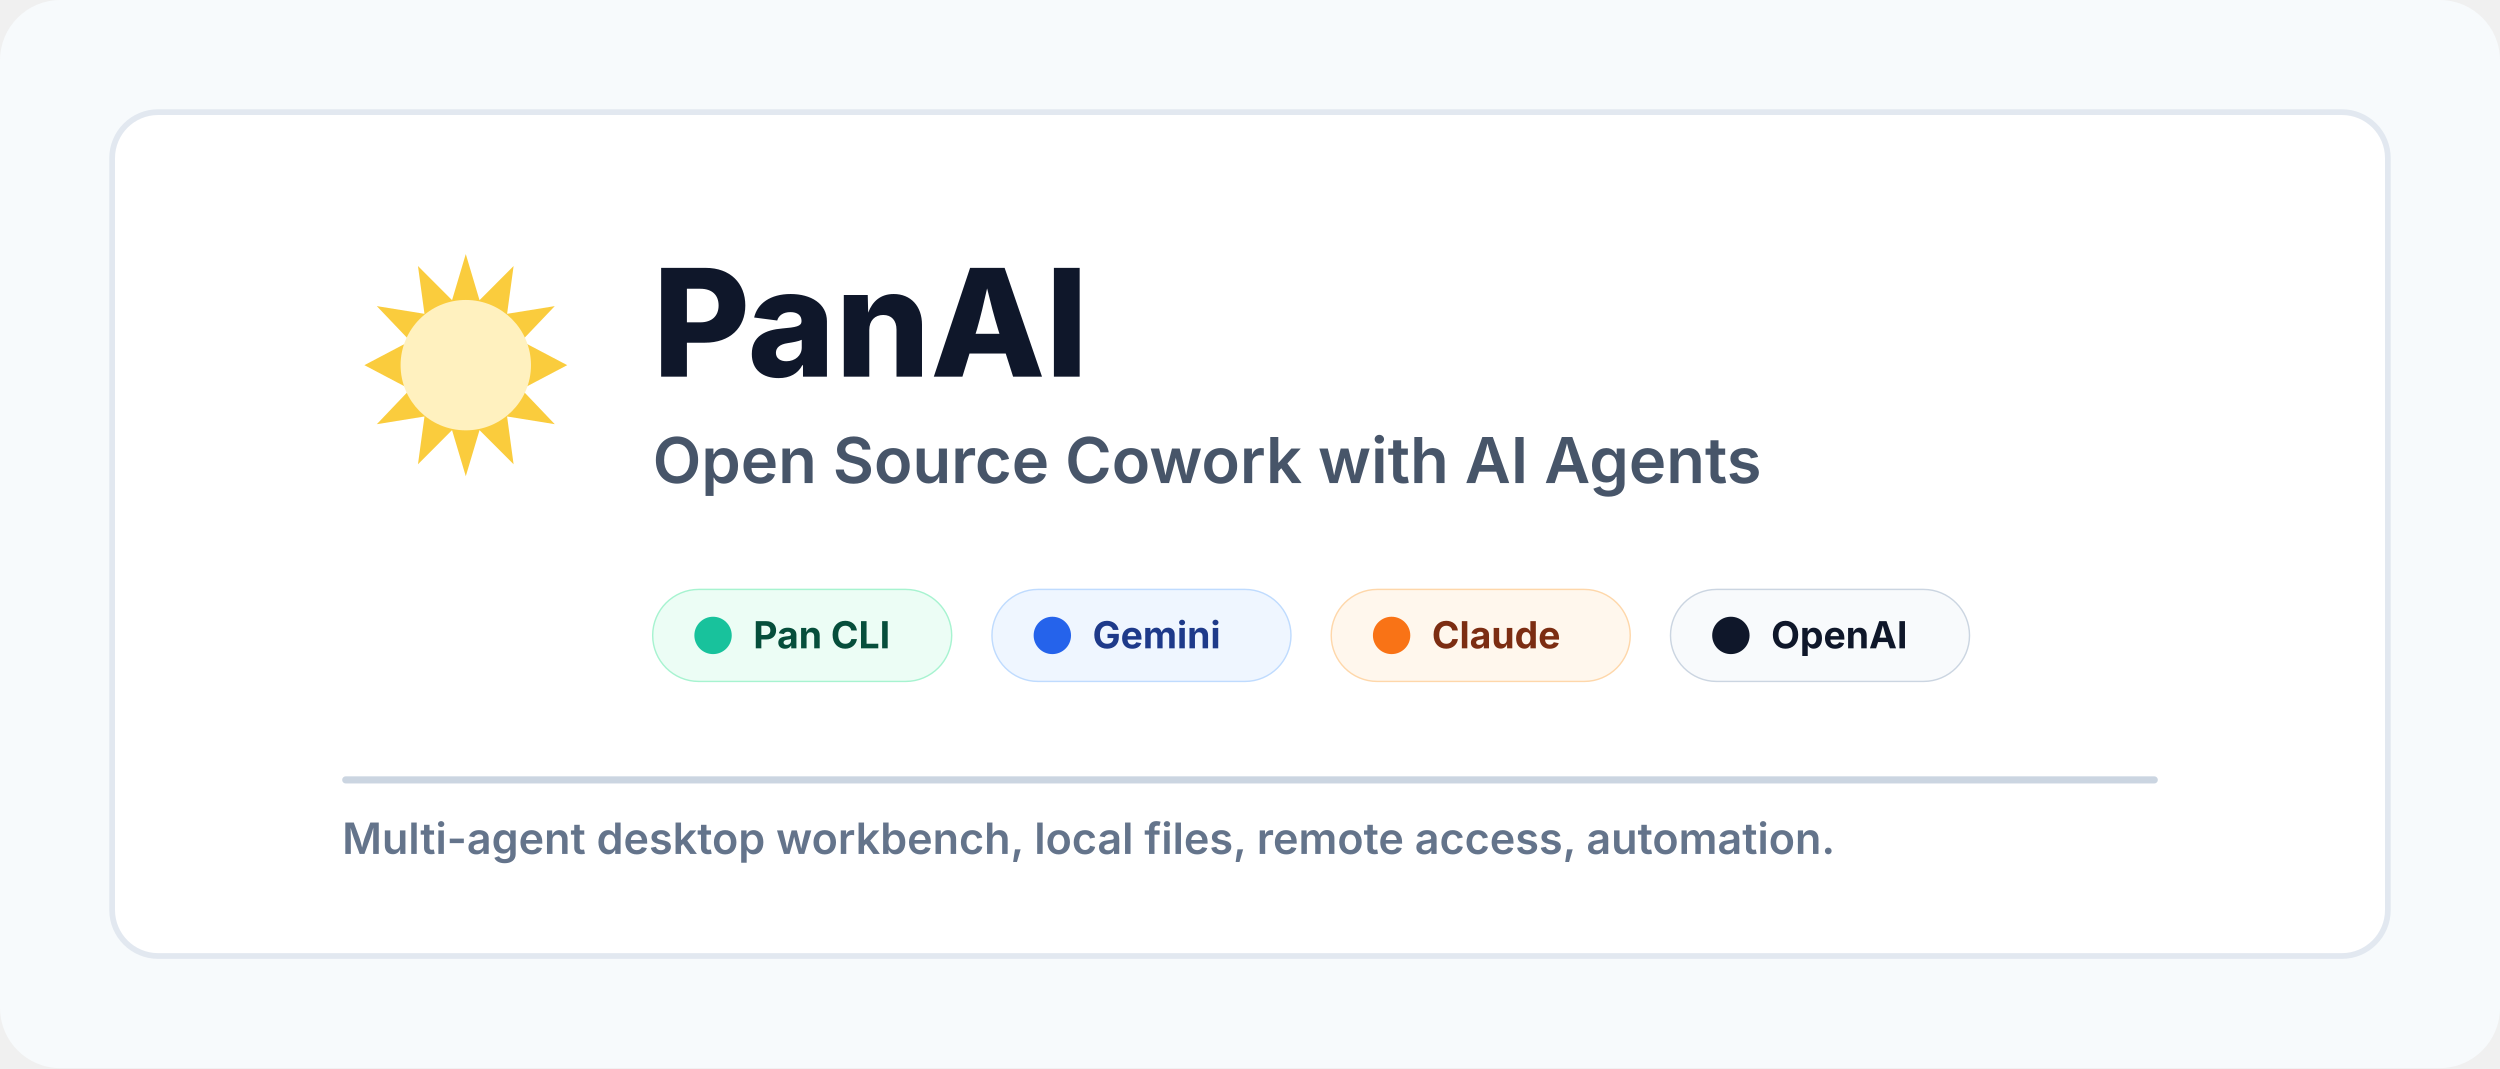
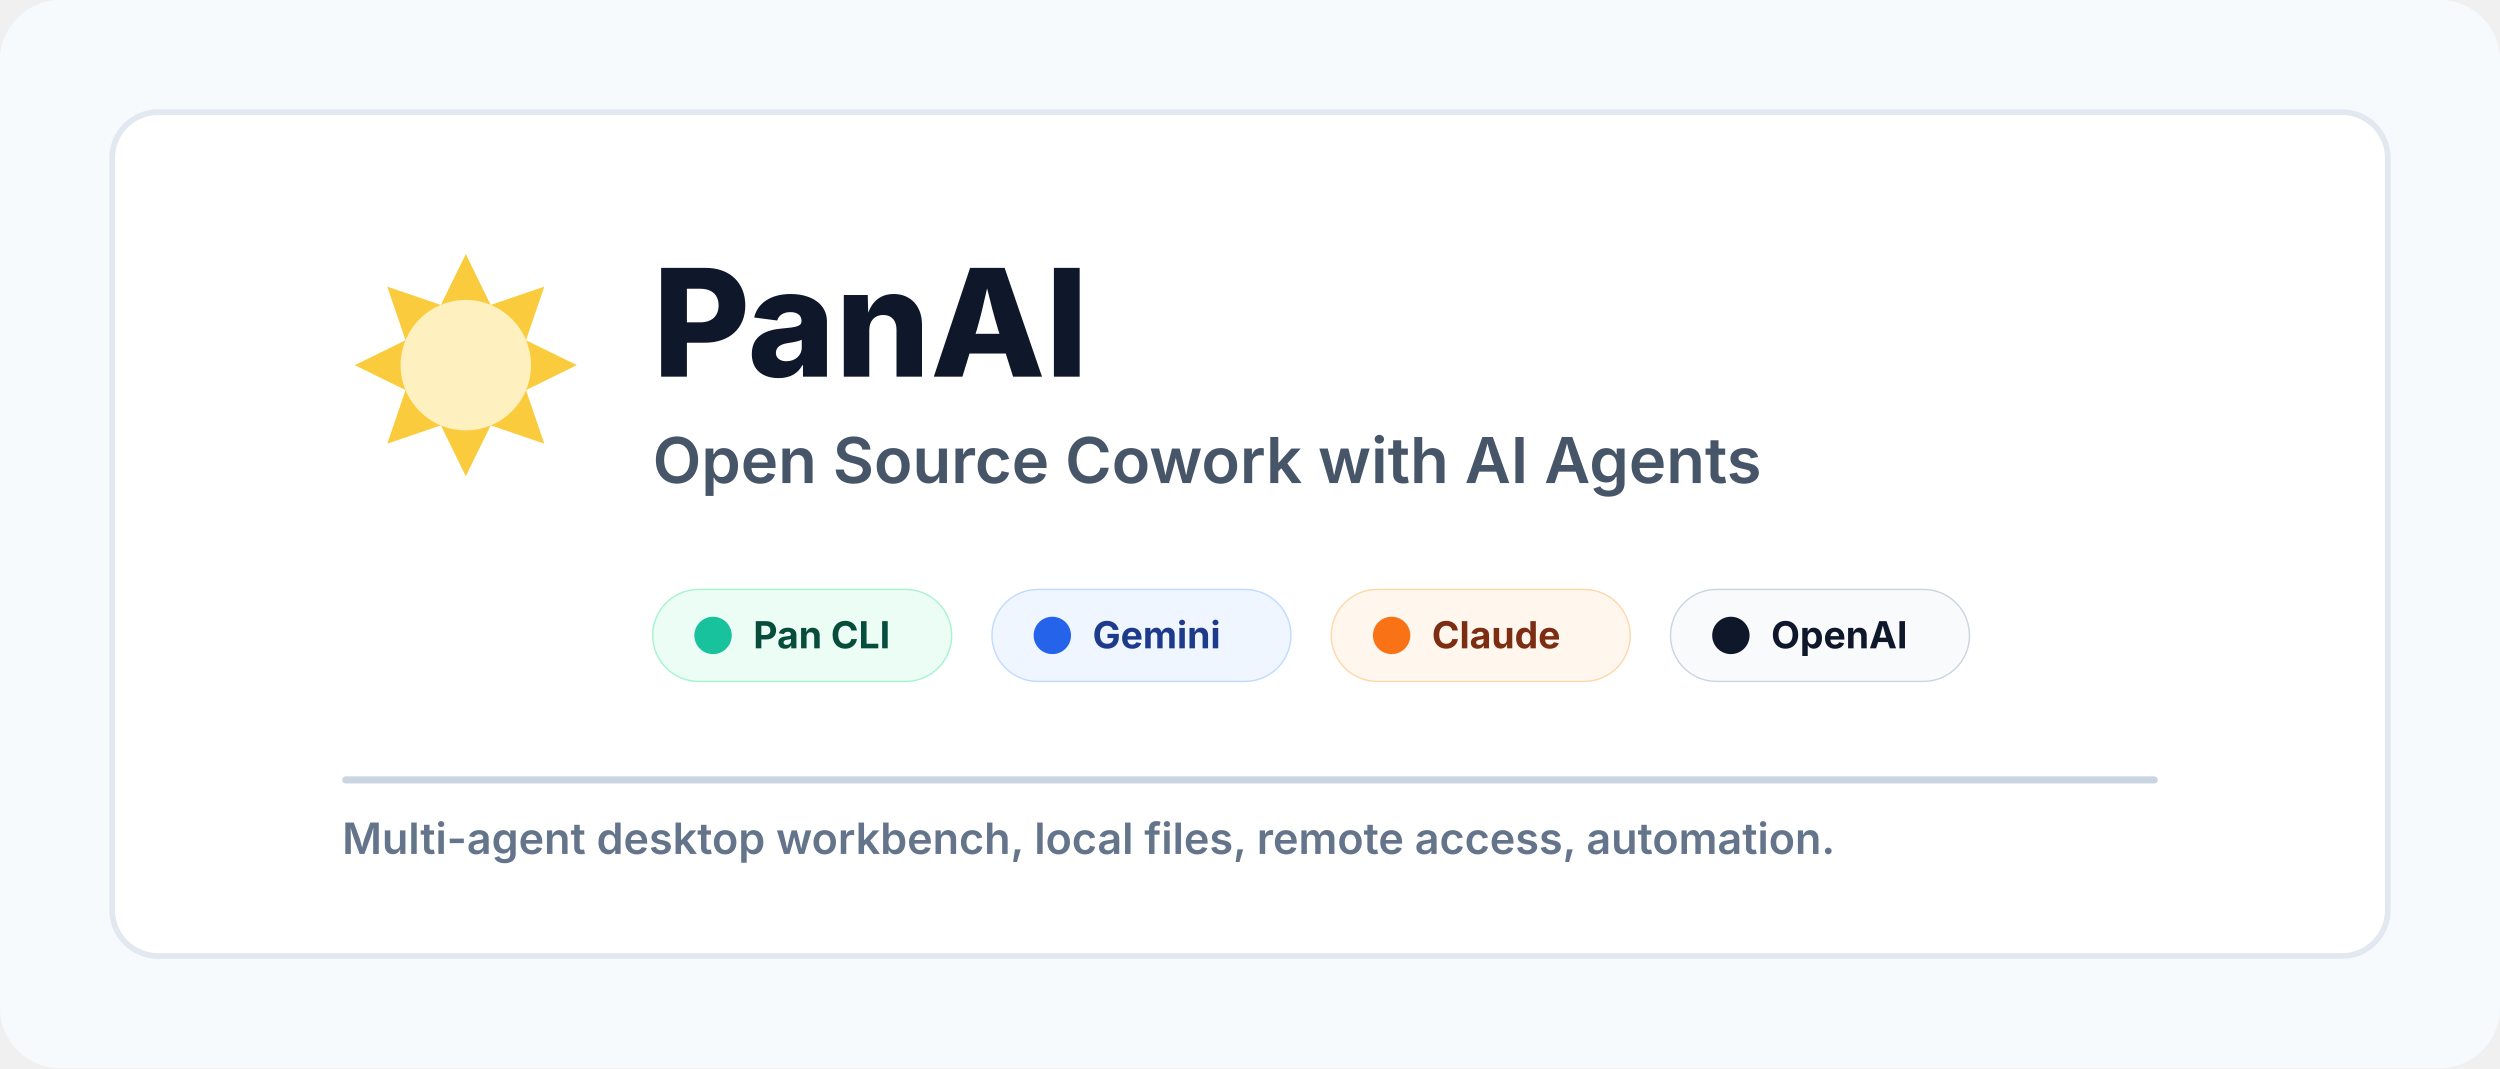
<svg xmlns="http://www.w3.org/2000/svg" width="1739" height="743" viewBox="0 0 1739 743" fill="none">
  <rect width="1739" height="743" rx="42" fill="#F7FAFC" />
  <rect x="78" y="78" width="1583" height="587" rx="32" fill="#FFFFFF" stroke="#E2E8F0" stroke-width="4" />
  <g transform="translate(238 168)">
-     <path d="M86 8.73 95.56 40.8 119.26 17.05 114.74 50.29 147.9 44.93 124.73 69.24 156.55 86 124.73 102.76 147.9 127.07 114.74 121.71 119.26 154.95 95.56 131.2 86 163.27 76.44 131.2 52.74 154.95 57.26 121.71 24.1 127.07 47.27 102.76 15.45 86 47.27 69.24 24.1 44.93 57.26 50.29 52.74 17.05 76.44 40.8Z" fill="#FACC3D" />
+     <path d="M86 8.73 103.35 44.1 140.64 31.36 127.9 68.65 163.27 86 127.9 103.35 140.64 140.64 103.35 127.9 86 163.27 68.65 127.9 31.36 140.64 44.1 103.35 8.73 86 44.1 68.65 31.36 31.36 68.65 44.1Z" fill="#FACC3D" />
    <circle cx="86" cy="86" r="45.35" fill="#FFF1BF" />
  </g>
  <text x="454" y="262" font-family="Inter, Arial, sans-serif" font-size="104" font-weight="800" fill="#0F172A">PanAI</text>
  <text x="454" y="336" font-family="Inter, Arial, sans-serif" font-size="44" font-weight="600" fill="#475569">Open Source Cowork with AI Agents</text>
  <g transform="translate(454 410)">
    <rect width="208" height="64" rx="32" fill="#ECFDF5" stroke="#A7F3D0" />
    <circle cx="42" cy="32" r="13" fill="#18C29C" />
    <text x="70" y="41" font-family="Inter, Arial, sans-serif" font-size="26" font-weight="700" fill="#064E3B">Pan CLI</text>
  </g>
  <g transform="translate(690 410)">
    <rect width="208" height="64" rx="32" fill="#EFF6FF" stroke="#BFDBFE" />
    <circle cx="42" cy="32" r="13" fill="#2563EB" />
    <text x="70" y="41" font-family="Inter, Arial, sans-serif" font-size="26" font-weight="700" fill="#1E3A8A">Gemini</text>
  </g>
  <g transform="translate(926 410)">
    <rect width="208" height="64" rx="32" fill="#FFF7ED" stroke="#FED7AA" />
    <circle cx="42" cy="32" r="13" fill="#F97316" />
    <text x="70" y="41" font-family="Inter, Arial, sans-serif" font-size="26" font-weight="700" fill="#7C2D12">Claude</text>
  </g>
  <g transform="translate(1162 410)">
    <rect width="208" height="64" rx="32" fill="#F8FAFC" stroke="#CBD5E1" />
    <circle cx="42" cy="32" r="13" fill="#0F172A" />
    <text x="70" y="41" font-family="Inter, Arial, sans-serif" font-size="26" font-weight="700" fill="#0F172A">OpenAI</text>
  </g>
  <rect x="238" y="540" width="1263" height="5" rx="2.5" fill="#CBD5E1" />
  <text x="238" y="594" font-family="Inter, Arial, sans-serif" font-size="30" font-weight="600" fill="#64748B">Multi-agent desktop workbench, local files, remote access, automation.</text>
</svg>
